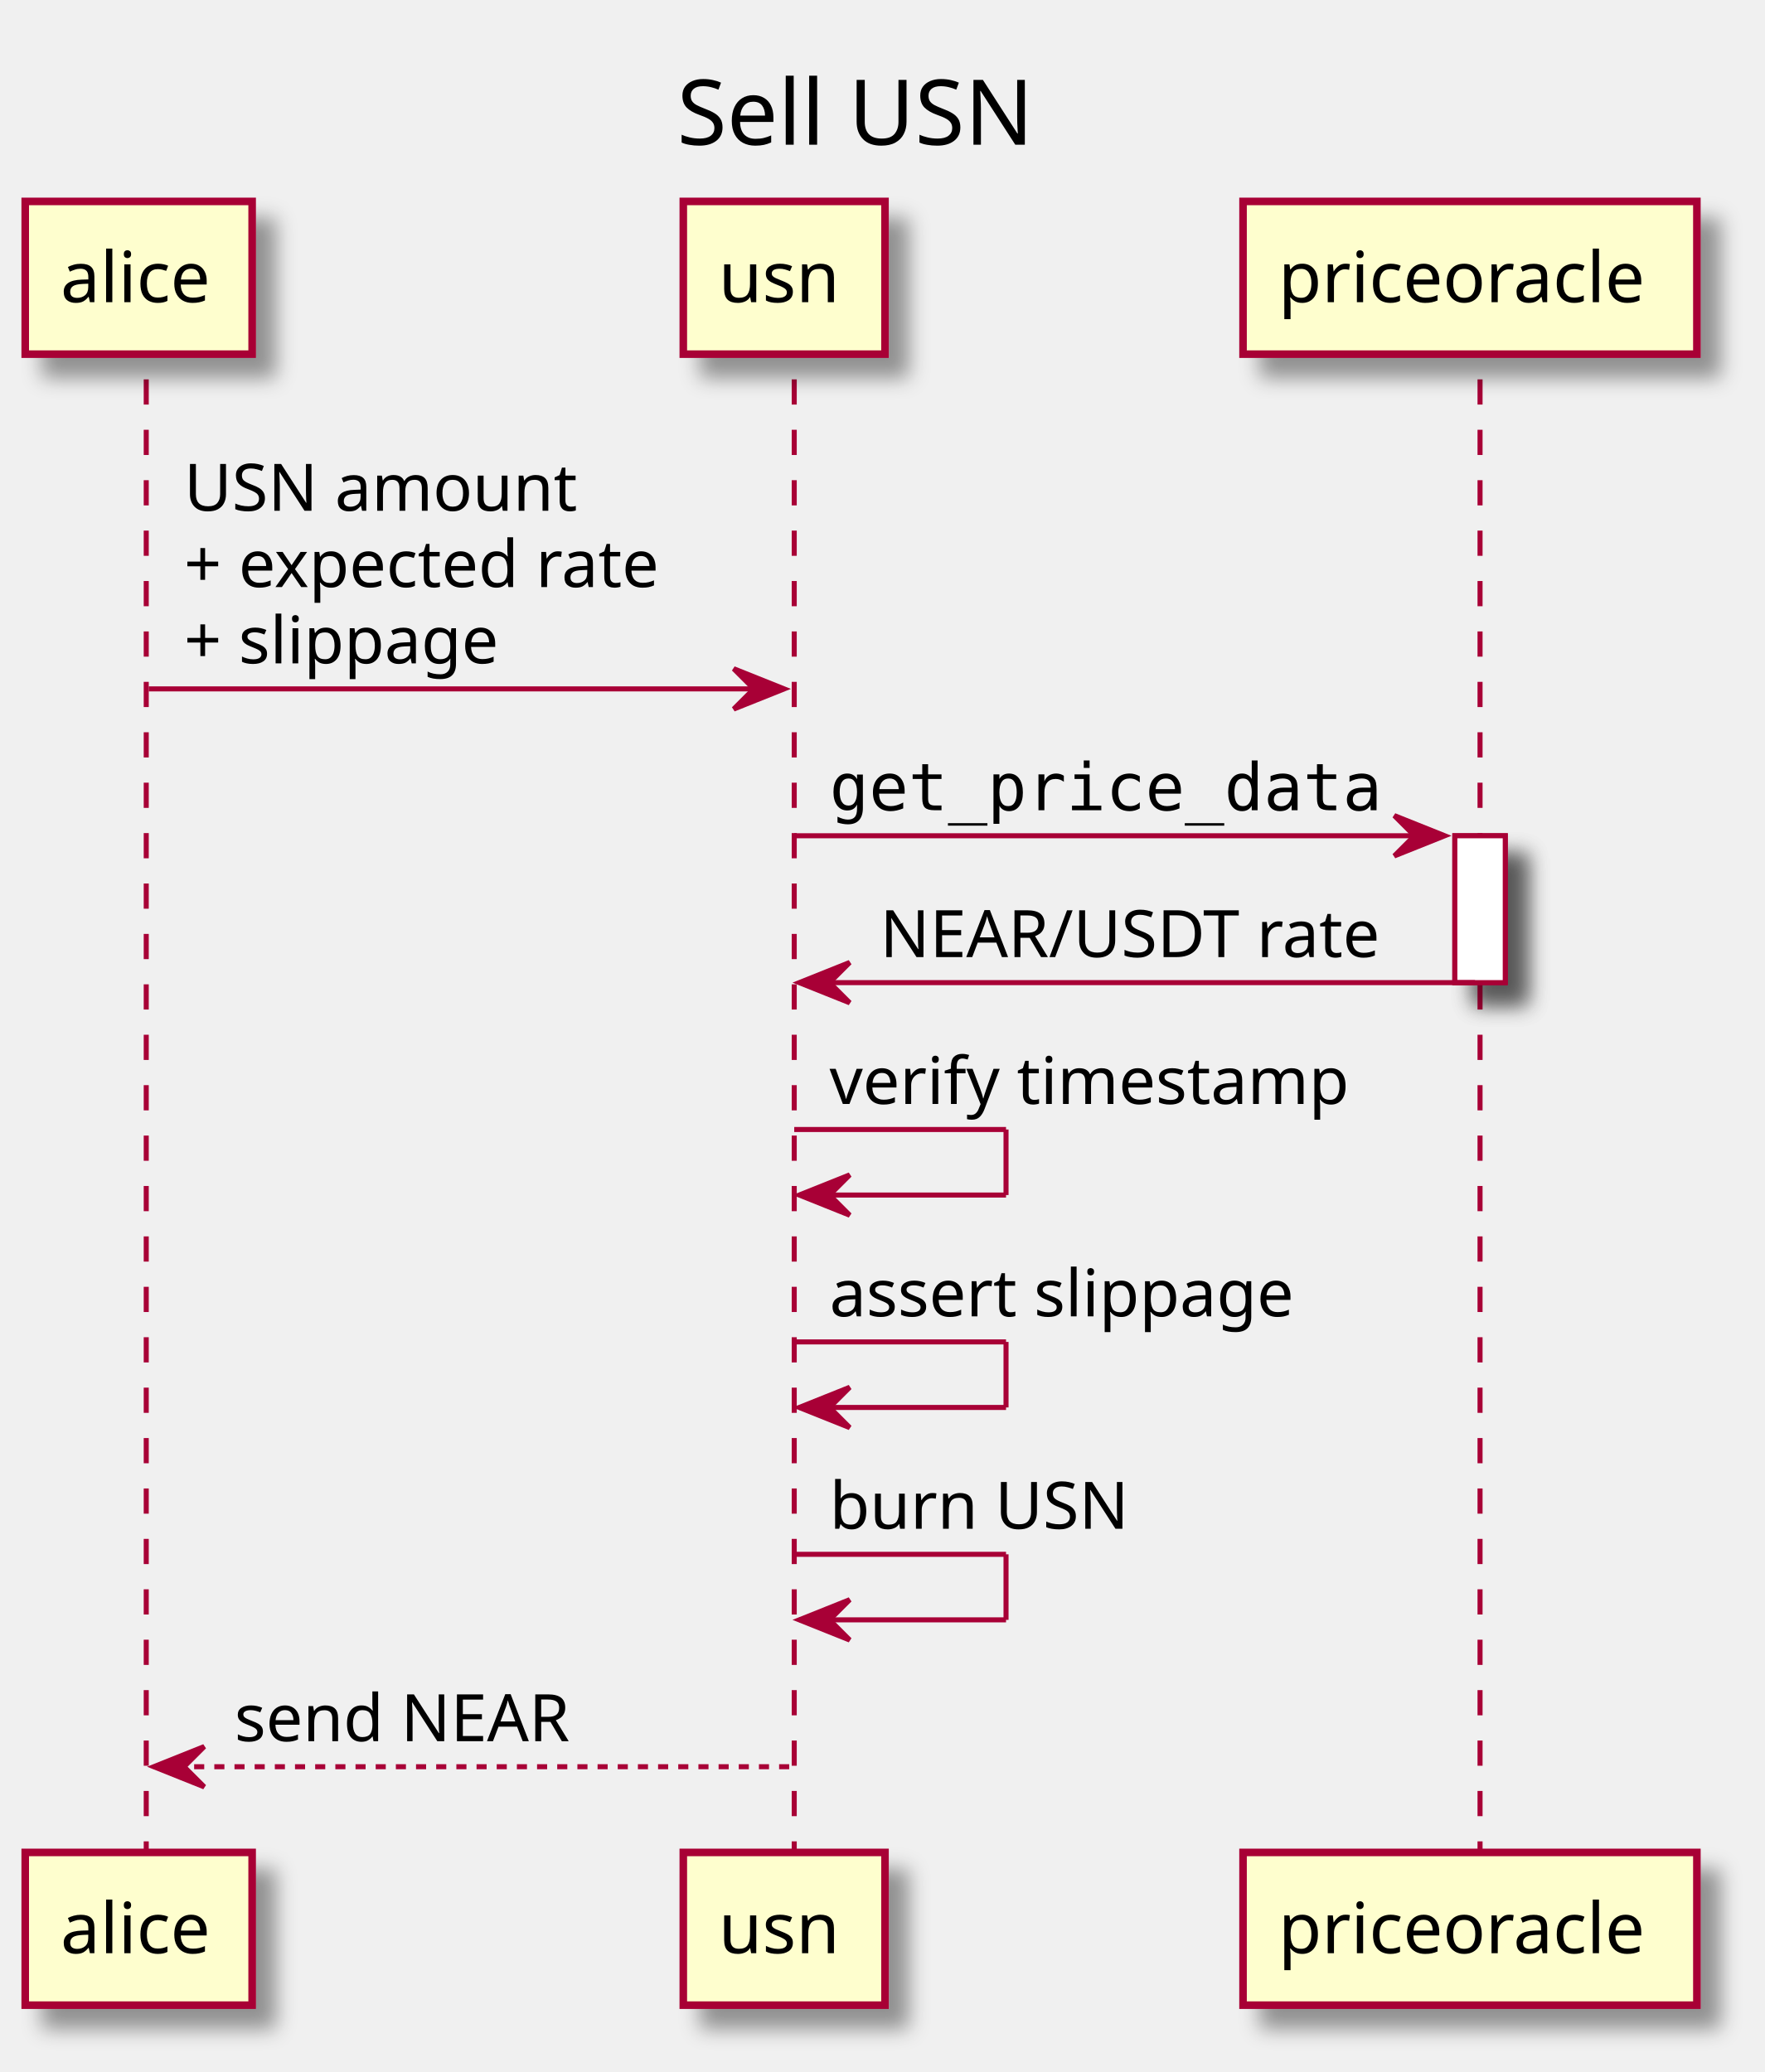
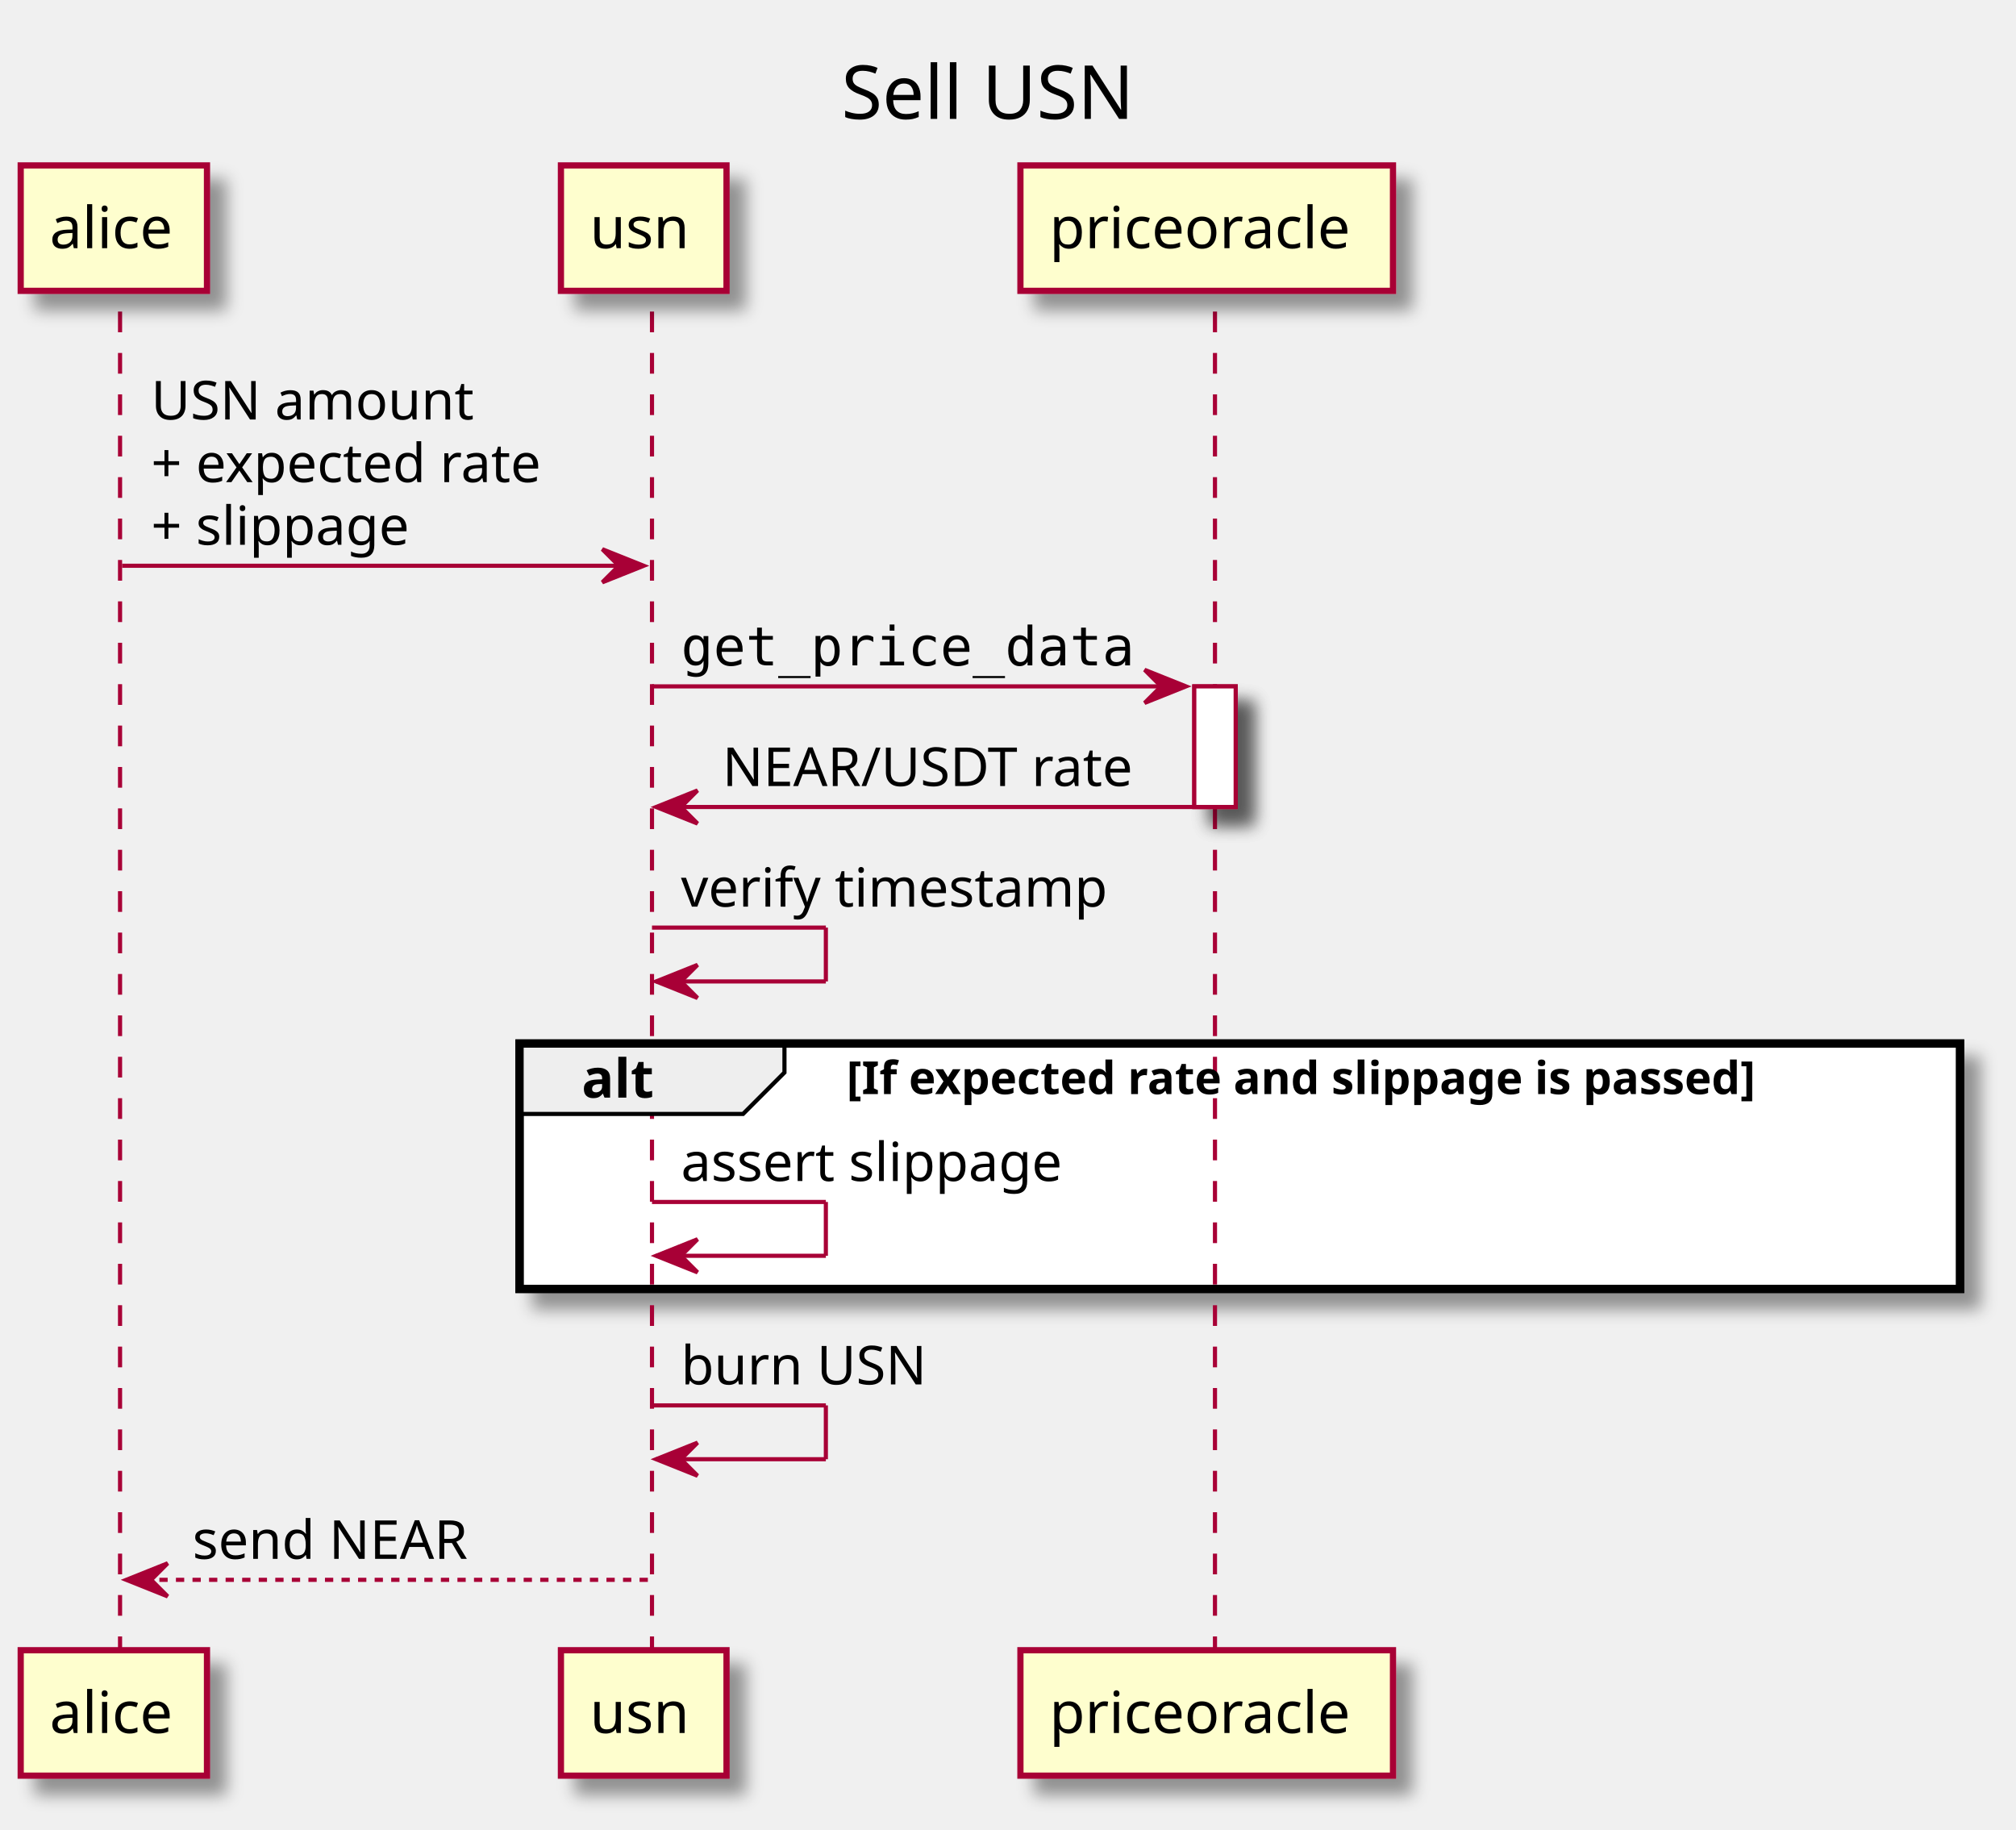
- <svg xmlns="http://www.w3.org/2000/svg" contentScriptType="application/ecmascript" contentStyleType="text/css" height="411px" preserveAspectRatio="none" style="width:350px;height:411px;background:#FFFFFF;" version="1.1" viewBox="0 0 350 411" width="350px" zoomAndPan="magnify">
+ <svg xmlns="http://www.w3.org/2000/svg" contentScriptType="application/ecmascript" contentStyleType="text/css" height="442px" preserveAspectRatio="none" style="width:487px;height:442px;background:#FFFFFF;" version="1.1" viewBox="0 0 487 442" width="487px" zoomAndPan="magnify">
  <defs>
-     <filter height="300%" id="f1ivl4ypislfyx" width="300%" x="-1" y="-1">
+     <filter height="300%" id="f1g4rr2okdf1xf" width="300%" x="-1" y="-1">
      <feGaussianBlur result="blurOut" stdDeviation="2.0" />
      <feColorMatrix in="blurOut" result="blurOut2" type="matrix" values="0 0 0 0 0 0 0 0 0 0 0 0 0 0 0 0 0 0 .4 0" />
      <feOffset dx="4.0" dy="4.0" in="blurOut2" result="blurOut3" />
      <feBlend in="SourceGraphic" in2="blurOut3" mode="normal" />
    </filter>
  </defs>
  <g>
-     <text fill="#000000" font-family="sans-serif" font-size="18" lengthAdjust="spacing" textLength="77" x="134.25" y="28.708">Sell USN</text>
-     <rect fill="#FFFFFF" filter="url(#f1ivl4ypislfyx)" height="29.133" style="stroke:#A80036;stroke-width:1.0;" width="10" x="288.5" y="165.781" />
-     <line style="stroke:#A80036;stroke-width:1.0;stroke-dasharray:5.0,5.0;" x1="29" x2="29" y1="75.25" y2="368.445" />
-     <line style="stroke:#A80036;stroke-width:1.0;stroke-dasharray:5.0,5.0;" x1="157.5" x2="157.5" y1="75.25" y2="368.445" />
-     <line style="stroke:#A80036;stroke-width:1.0;stroke-dasharray:5.0,5.0;" x1="293.5" x2="293.5" y1="75.25" y2="368.445" />
-     <rect fill="#FEFECE" filter="url(#f1ivl4ypislfyx)" height="30.297" style="stroke:#A80036;stroke-width:1.5;" width="45" x="5" y="39.953" />
+     <text fill="#000000" font-family="sans-serif" font-size="18" lengthAdjust="spacing" textLength="77" x="203.25" y="28.708">Sell USN</text>
+     <rect fill="#FFFFFF" filter="url(#f1g4rr2okdf1xf)" height="29.133" style="stroke:#A80036;stroke-width:1.0;" width="10" x="288.5" y="165.781" />
+     <rect fill="#FFFFFF" filter="url(#f1g4rr2okdf1xf)" height="59.266" style="stroke:#000000;stroke-width:2.0;" width="348" x="125.5" y="252.047" />
+     <line style="stroke:#A80036;stroke-width:1.0;stroke-dasharray:5.0,5.0;" x1="29" x2="29" y1="75.25" y2="399.578" />
+     <line style="stroke:#A80036;stroke-width:1.0;stroke-dasharray:5.0,5.0;" x1="157.5" x2="157.5" y1="75.25" y2="399.578" />
+     <line style="stroke:#A80036;stroke-width:1.0;stroke-dasharray:5.0,5.0;" x1="293.5" x2="293.5" y1="75.25" y2="399.578" />
+     <rect fill="#FEFECE" filter="url(#f1g4rr2okdf1xf)" height="30.297" style="stroke:#A80036;stroke-width:1.5;" width="45" x="5" y="39.953" />
    <text fill="#000000" font-family="sans-serif" font-size="14" lengthAdjust="spacing" textLength="31" x="12" y="59.948">alice</text>
-     <rect fill="#FEFECE" filter="url(#f1ivl4ypislfyx)" height="30.297" style="stroke:#A80036;stroke-width:1.5;" width="45" x="5" y="367.445" />
-     <text fill="#000000" font-family="sans-serif" font-size="14" lengthAdjust="spacing" textLength="31" x="12" y="387.44">alice</text>
-     <rect fill="#FEFECE" filter="url(#f1ivl4ypislfyx)" height="30.297" style="stroke:#A80036;stroke-width:1.5;" width="40" x="135.5" y="39.953" />
+     <rect fill="#FEFECE" filter="url(#f1g4rr2okdf1xf)" height="30.297" style="stroke:#A80036;stroke-width:1.5;" width="45" x="5" y="398.578" />
+     <text fill="#000000" font-family="sans-serif" font-size="14" lengthAdjust="spacing" textLength="31" x="12" y="418.573">alice</text>
+     <rect fill="#FEFECE" filter="url(#f1g4rr2okdf1xf)" height="30.297" style="stroke:#A80036;stroke-width:1.5;" width="40" x="135.5" y="39.953" />
    <text fill="#000000" font-family="sans-serif" font-size="14" lengthAdjust="spacing" textLength="26" x="142.5" y="59.948">usn</text>
-     <rect fill="#FEFECE" filter="url(#f1ivl4ypislfyx)" height="30.297" style="stroke:#A80036;stroke-width:1.5;" width="40" x="135.5" y="367.445" />
-     <text fill="#000000" font-family="sans-serif" font-size="14" lengthAdjust="spacing" textLength="26" x="142.5" y="387.44">usn</text>
-     <rect fill="#FEFECE" filter="url(#f1ivl4ypislfyx)" height="30.297" style="stroke:#A80036;stroke-width:1.5;" width="90" x="246.5" y="39.953" />
+     <rect fill="#FEFECE" filter="url(#f1g4rr2okdf1xf)" height="30.297" style="stroke:#A80036;stroke-width:1.5;" width="40" x="135.5" y="398.578" />
+     <text fill="#000000" font-family="sans-serif" font-size="14" lengthAdjust="spacing" textLength="26" x="142.5" y="418.573">usn</text>
+     <rect fill="#FEFECE" filter="url(#f1g4rr2okdf1xf)" height="30.297" style="stroke:#A80036;stroke-width:1.5;" width="90" x="246.5" y="39.953" />
    <text fill="#000000" font-family="sans-serif" font-size="14" lengthAdjust="spacing" textLength="76" x="253.5" y="59.948">priceoracle</text>
-     <rect fill="#FEFECE" filter="url(#f1ivl4ypislfyx)" height="30.297" style="stroke:#A80036;stroke-width:1.5;" width="90" x="246.5" y="367.445" />
-     <text fill="#000000" font-family="sans-serif" font-size="14" lengthAdjust="spacing" textLength="76" x="253.5" y="387.44">priceoracle</text>
-     <rect fill="#FFFFFF" filter="url(#f1ivl4ypislfyx)" height="29.133" style="stroke:#A80036;stroke-width:1.0;" width="10" x="288.5" y="165.781" />
+     <rect fill="#FEFECE" filter="url(#f1g4rr2okdf1xf)" height="30.297" style="stroke:#A80036;stroke-width:1.5;" width="90" x="246.5" y="398.578" />
+     <text fill="#000000" font-family="sans-serif" font-size="14" lengthAdjust="spacing" textLength="76" x="253.5" y="418.573">priceoracle</text>
+     <rect fill="#FFFFFF" filter="url(#f1g4rr2okdf1xf)" height="29.133" style="stroke:#A80036;stroke-width:1.0;" width="10" x="288.5" y="165.781" />
    <polygon fill="#A80036" points="145.5,132.648,155.5,136.648,145.5,140.648,149.5,136.648" style="stroke:#A80036;stroke-width:1.0;" />
    <line style="stroke:#A80036;stroke-width:1.0;" x1="29.5" x2="151.5" y1="136.648" y2="136.648" />
    <text fill="#000000" font-family="sans-serif" font-size="13" lengthAdjust="spacing" textLength="83" x="36.5" y="101.317">USN amount</text>
    <text fill="#000000" font-family="sans-serif" font-size="13" lengthAdjust="spacing" textLength="104" x="36.5" y="116.45">+ expected rate</text>
    <text fill="#000000" font-family="sans-serif" font-size="13" lengthAdjust="spacing" textLength="68" x="36.5" y="131.583">+ slippage</text>
    <polygon fill="#A80036" points="276.5,161.781,286.5,165.781,276.5,169.781,280.5,165.781" style="stroke:#A80036;stroke-width:1.0;" />
    <line style="stroke:#A80036;stroke-width:1.0;" x1="157.5" x2="282.5" y1="165.781" y2="165.781" />
    <text fill="#000000" font-family="monospace" font-size="13" lengthAdjust="spacing" textLength="112" x="164.5" y="160.715">get_price_data</text>
    <polygon fill="#A80036" points="168.5,190.914,158.5,194.914,168.5,198.914,164.5,194.914" style="stroke:#A80036;stroke-width:1.0;" />
    <line style="stroke:#A80036;stroke-width:1.0;" x1="162.5" x2="292.5" y1="194.914" y2="194.914" />
    <text fill="#000000" font-family="sans-serif" font-size="13" lengthAdjust="spacing" textLength="105" x="174.5" y="189.848">NEAR/USDT rate</text>
    <line style="stroke:#A80036;stroke-width:1.0;" x1="157.5" x2="199.5" y1="224.047" y2="224.047" />
    <line style="stroke:#A80036;stroke-width:1.0;" x1="199.5" x2="199.5" y1="224.047" y2="237.047" />
    <line style="stroke:#A80036;stroke-width:1.0;" x1="158.5" x2="199.5" y1="237.047" y2="237.047" />
    <polygon fill="#A80036" points="168.5,233.047,158.5,237.047,168.5,241.047,164.5,237.047" style="stroke:#A80036;stroke-width:1.0;" />
    <text fill="#000000" font-family="sans-serif" font-size="13" lengthAdjust="spacing" textLength="108" x="164.5" y="218.981">verify timestamp</text>
-     <line style="stroke:#A80036;stroke-width:1.0;" x1="157.5" x2="199.5" y1="266.18" y2="266.18" />
-     <line style="stroke:#A80036;stroke-width:1.0;" x1="199.5" x2="199.5" y1="266.18" y2="279.18" />
-     <line style="stroke:#A80036;stroke-width:1.0;" x1="158.5" x2="199.5" y1="279.18" y2="279.18" />
-     <polygon fill="#A80036" points="168.5,275.18,158.5,279.18,168.5,283.18,164.5,279.18" style="stroke:#A80036;stroke-width:1.0;" />
-     <text fill="#000000" font-family="sans-serif" font-size="13" lengthAdjust="spacing" textLength="97" x="164.5" y="261.114">assert slippage</text>
-     <line style="stroke:#A80036;stroke-width:1.0;" x1="157.5" x2="199.5" y1="308.312" y2="308.312" />
-     <line style="stroke:#A80036;stroke-width:1.0;" x1="199.5" x2="199.5" y1="308.312" y2="321.312" />
-     <line style="stroke:#A80036;stroke-width:1.0;" x1="158.5" x2="199.5" y1="321.312" y2="321.312" />
-     <polygon fill="#A80036" points="168.5,317.312,158.5,321.312,168.5,325.312,164.5,321.312" style="stroke:#A80036;stroke-width:1.0;" />
-     <text fill="#000000" font-family="sans-serif" font-size="13" lengthAdjust="spacing" textLength="62" x="164.5" y="303.247">burn USN</text>
-     <polygon fill="#A80036" points="40.5,346.445,30.5,350.445,40.5,354.445,36.5,350.445" style="stroke:#A80036;stroke-width:1.0;" />
-     <line style="stroke:#A80036;stroke-width:1.0;stroke-dasharray:2.0,2.0;" x1="34.5" x2="156.5" y1="350.445" y2="350.445" />
-     <text fill="#000000" font-family="sans-serif" font-size="13" lengthAdjust="spacing" textLength="70" x="46.5" y="345.379">send NEAR</text>
+     <path d="M125.5,252.047 L189.5,252.047 L189.5,259.047 L179.5,269.047 L125.5,269.047 L125.5,252.047 " fill="#EEEEEE" style="stroke:#000000;stroke-width:1.0;" />
+     <rect fill="none" height="59.266" style="stroke:#000000;stroke-width:2.0;" width="348" x="125.5" y="252.047" />
+     <text fill="#000000" font-family="sans-serif" font-size="13" font-weight="bold" lengthAdjust="spacing" textLength="19" x="140.5" y="265.114">alt</text>
+     <text fill="#000000" font-family="sans-serif" font-size="11" font-weight="bold" lengthAdjust="spacing" textLength="264" x="204.5" y="264.257">[If expected rate and slippage is passed]</text>
+     <line style="stroke:#A80036;stroke-width:1.0;" x1="157.5" x2="199.5" y1="290.312" y2="290.312" />
+     <line style="stroke:#A80036;stroke-width:1.0;" x1="199.5" x2="199.5" y1="290.312" y2="303.312" />
+     <line style="stroke:#A80036;stroke-width:1.0;" x1="158.5" x2="199.5" y1="303.312" y2="303.312" />
+     <polygon fill="#A80036" points="168.5,299.312,158.5,303.312,168.5,307.312,164.5,303.312" style="stroke:#A80036;stroke-width:1.0;" />
+     <text fill="#000000" font-family="sans-serif" font-size="13" lengthAdjust="spacing" textLength="97" x="164.5" y="285.247">assert slippage</text>
+     <line style="stroke:#A80036;stroke-width:1.0;" x1="157.5" x2="199.5" y1="339.445" y2="339.445" />
+     <line style="stroke:#A80036;stroke-width:1.0;" x1="199.5" x2="199.5" y1="339.445" y2="352.445" />
+     <line style="stroke:#A80036;stroke-width:1.0;" x1="158.5" x2="199.5" y1="352.445" y2="352.445" />
+     <polygon fill="#A80036" points="168.5,348.445,158.5,352.445,168.5,356.445,164.5,352.445" style="stroke:#A80036;stroke-width:1.0;" />
+     <text fill="#000000" font-family="sans-serif" font-size="13" lengthAdjust="spacing" textLength="62" x="164.5" y="334.379">burn USN</text>
+     <polygon fill="#A80036" points="40.5,377.578,30.5,381.578,40.5,385.578,36.5,381.578" style="stroke:#A80036;stroke-width:1.0;" />
+     <line style="stroke:#A80036;stroke-width:1.0;stroke-dasharray:2.0,2.0;" x1="34.5" x2="156.5" y1="381.578" y2="381.578" />
+     <text fill="#000000" font-family="sans-serif" font-size="13" lengthAdjust="spacing" textLength="70" x="46.5" y="376.512">send NEAR</text>
  </g>
</svg>
